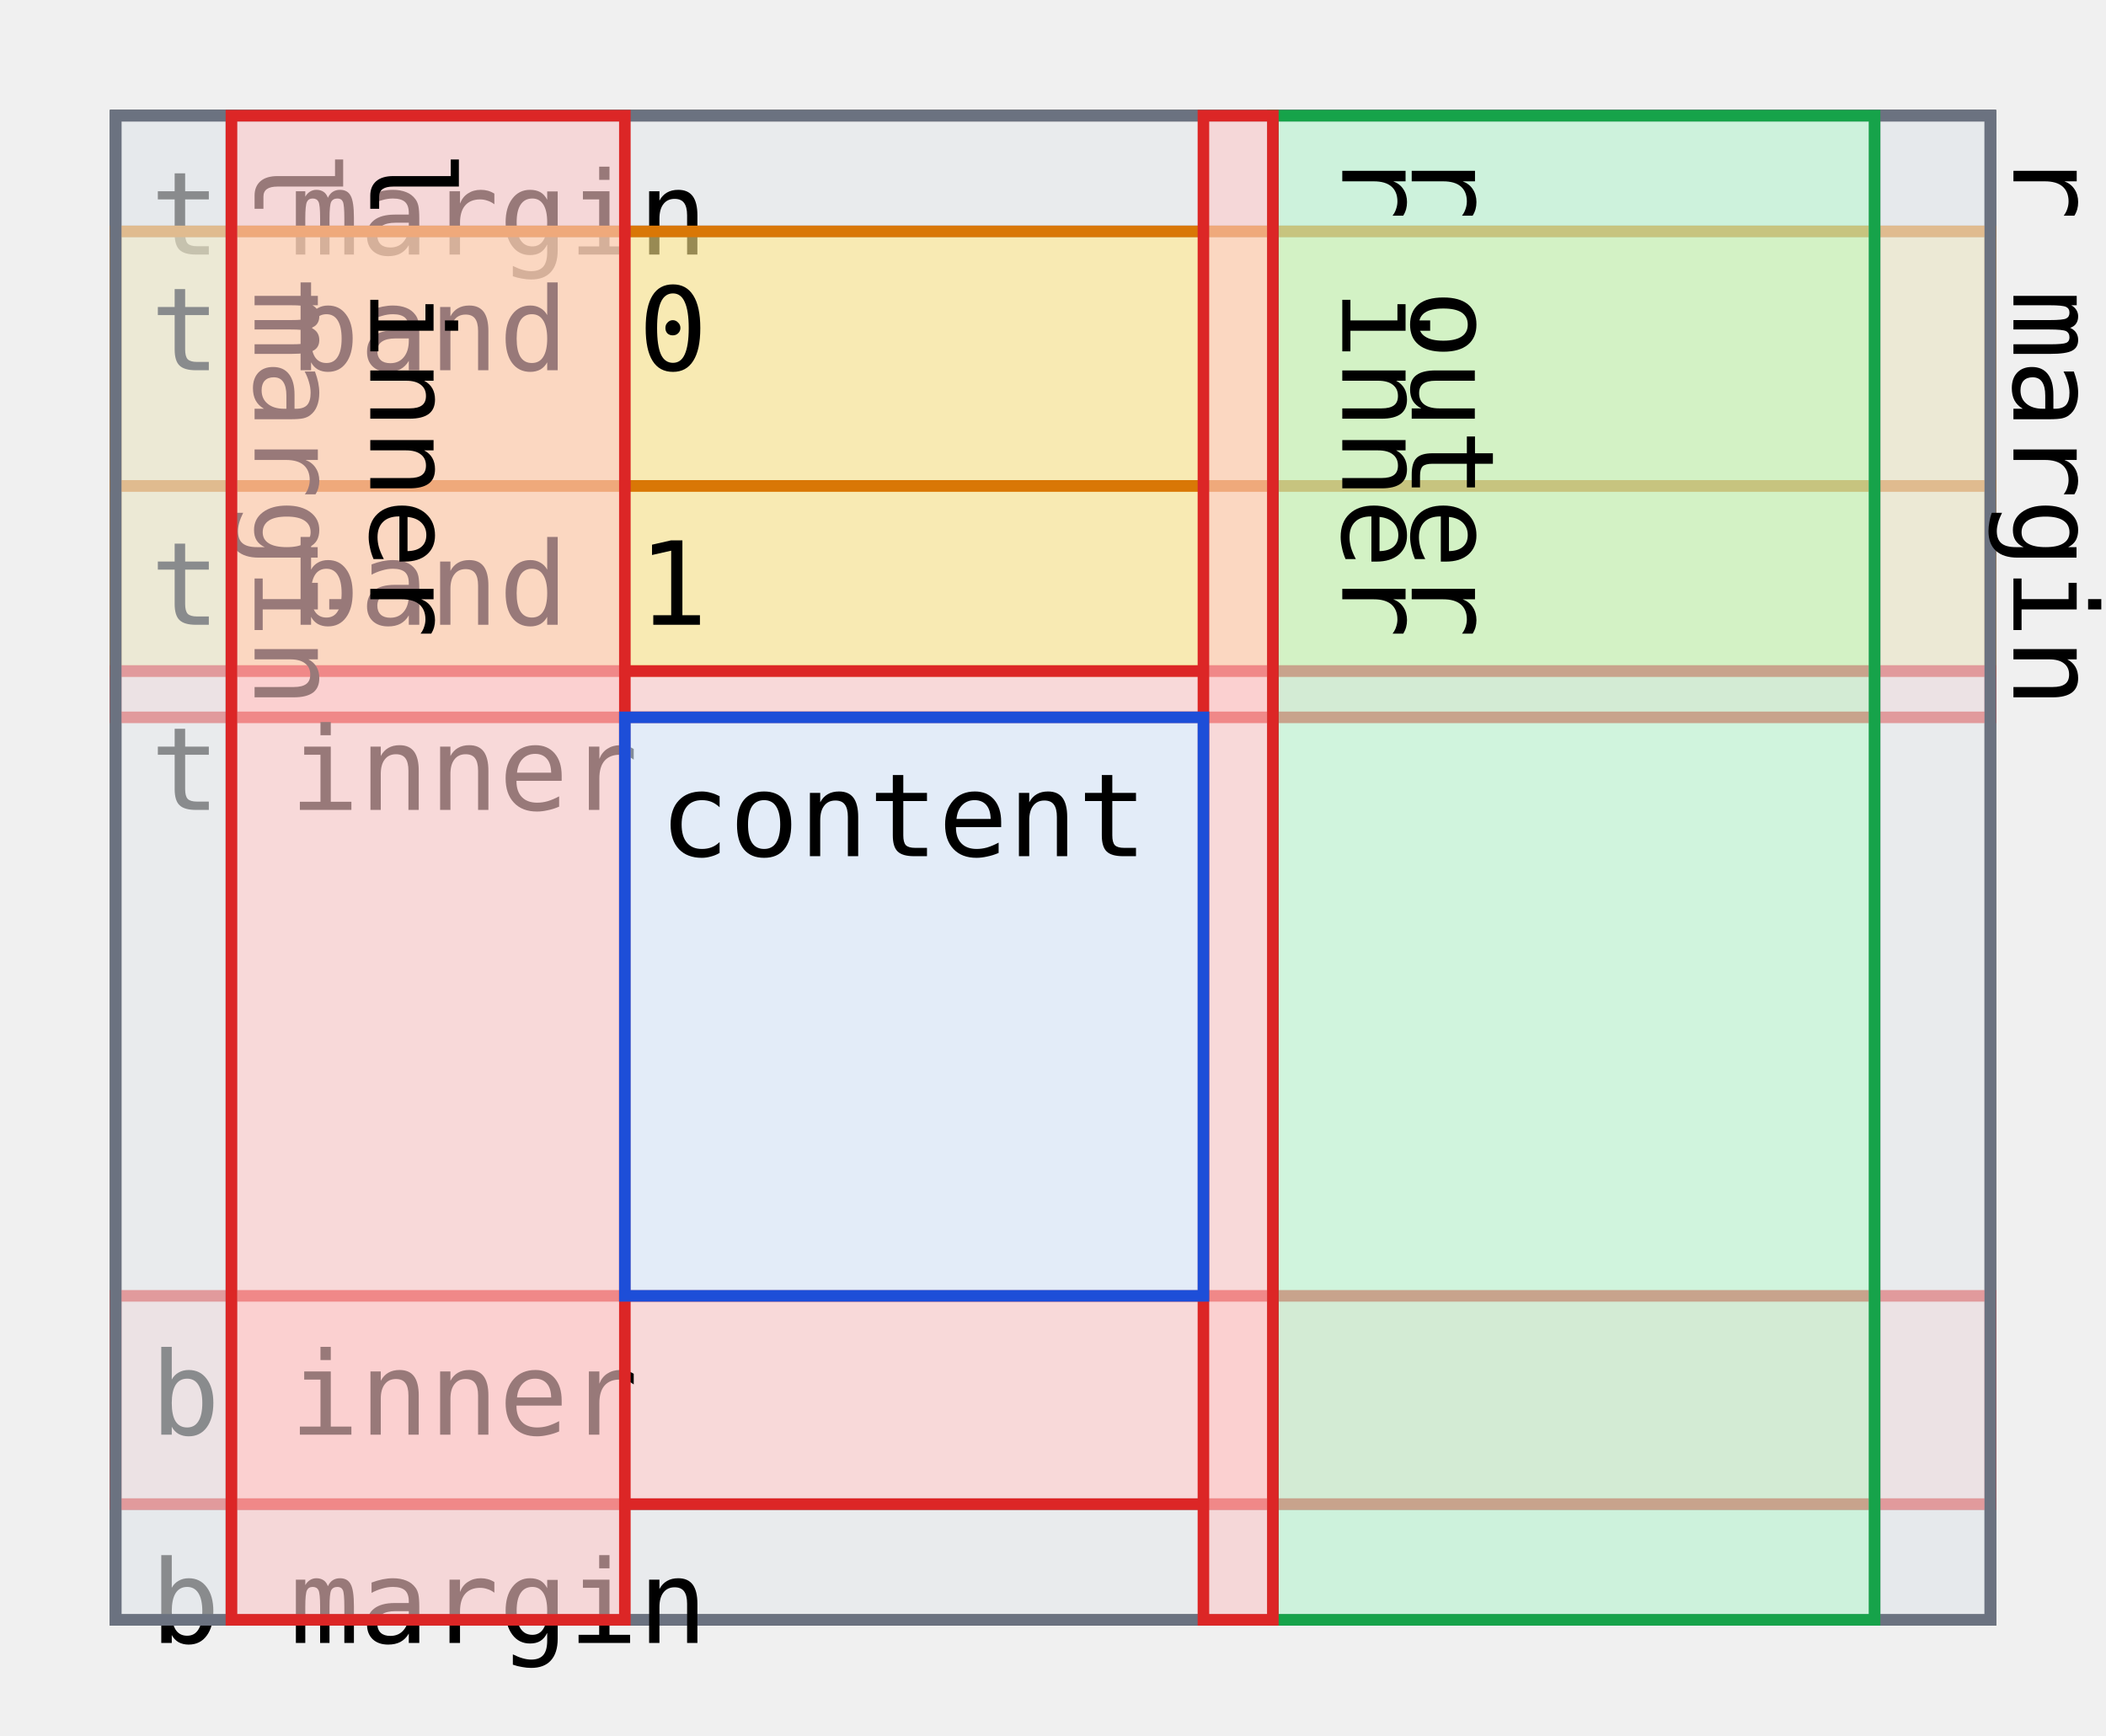
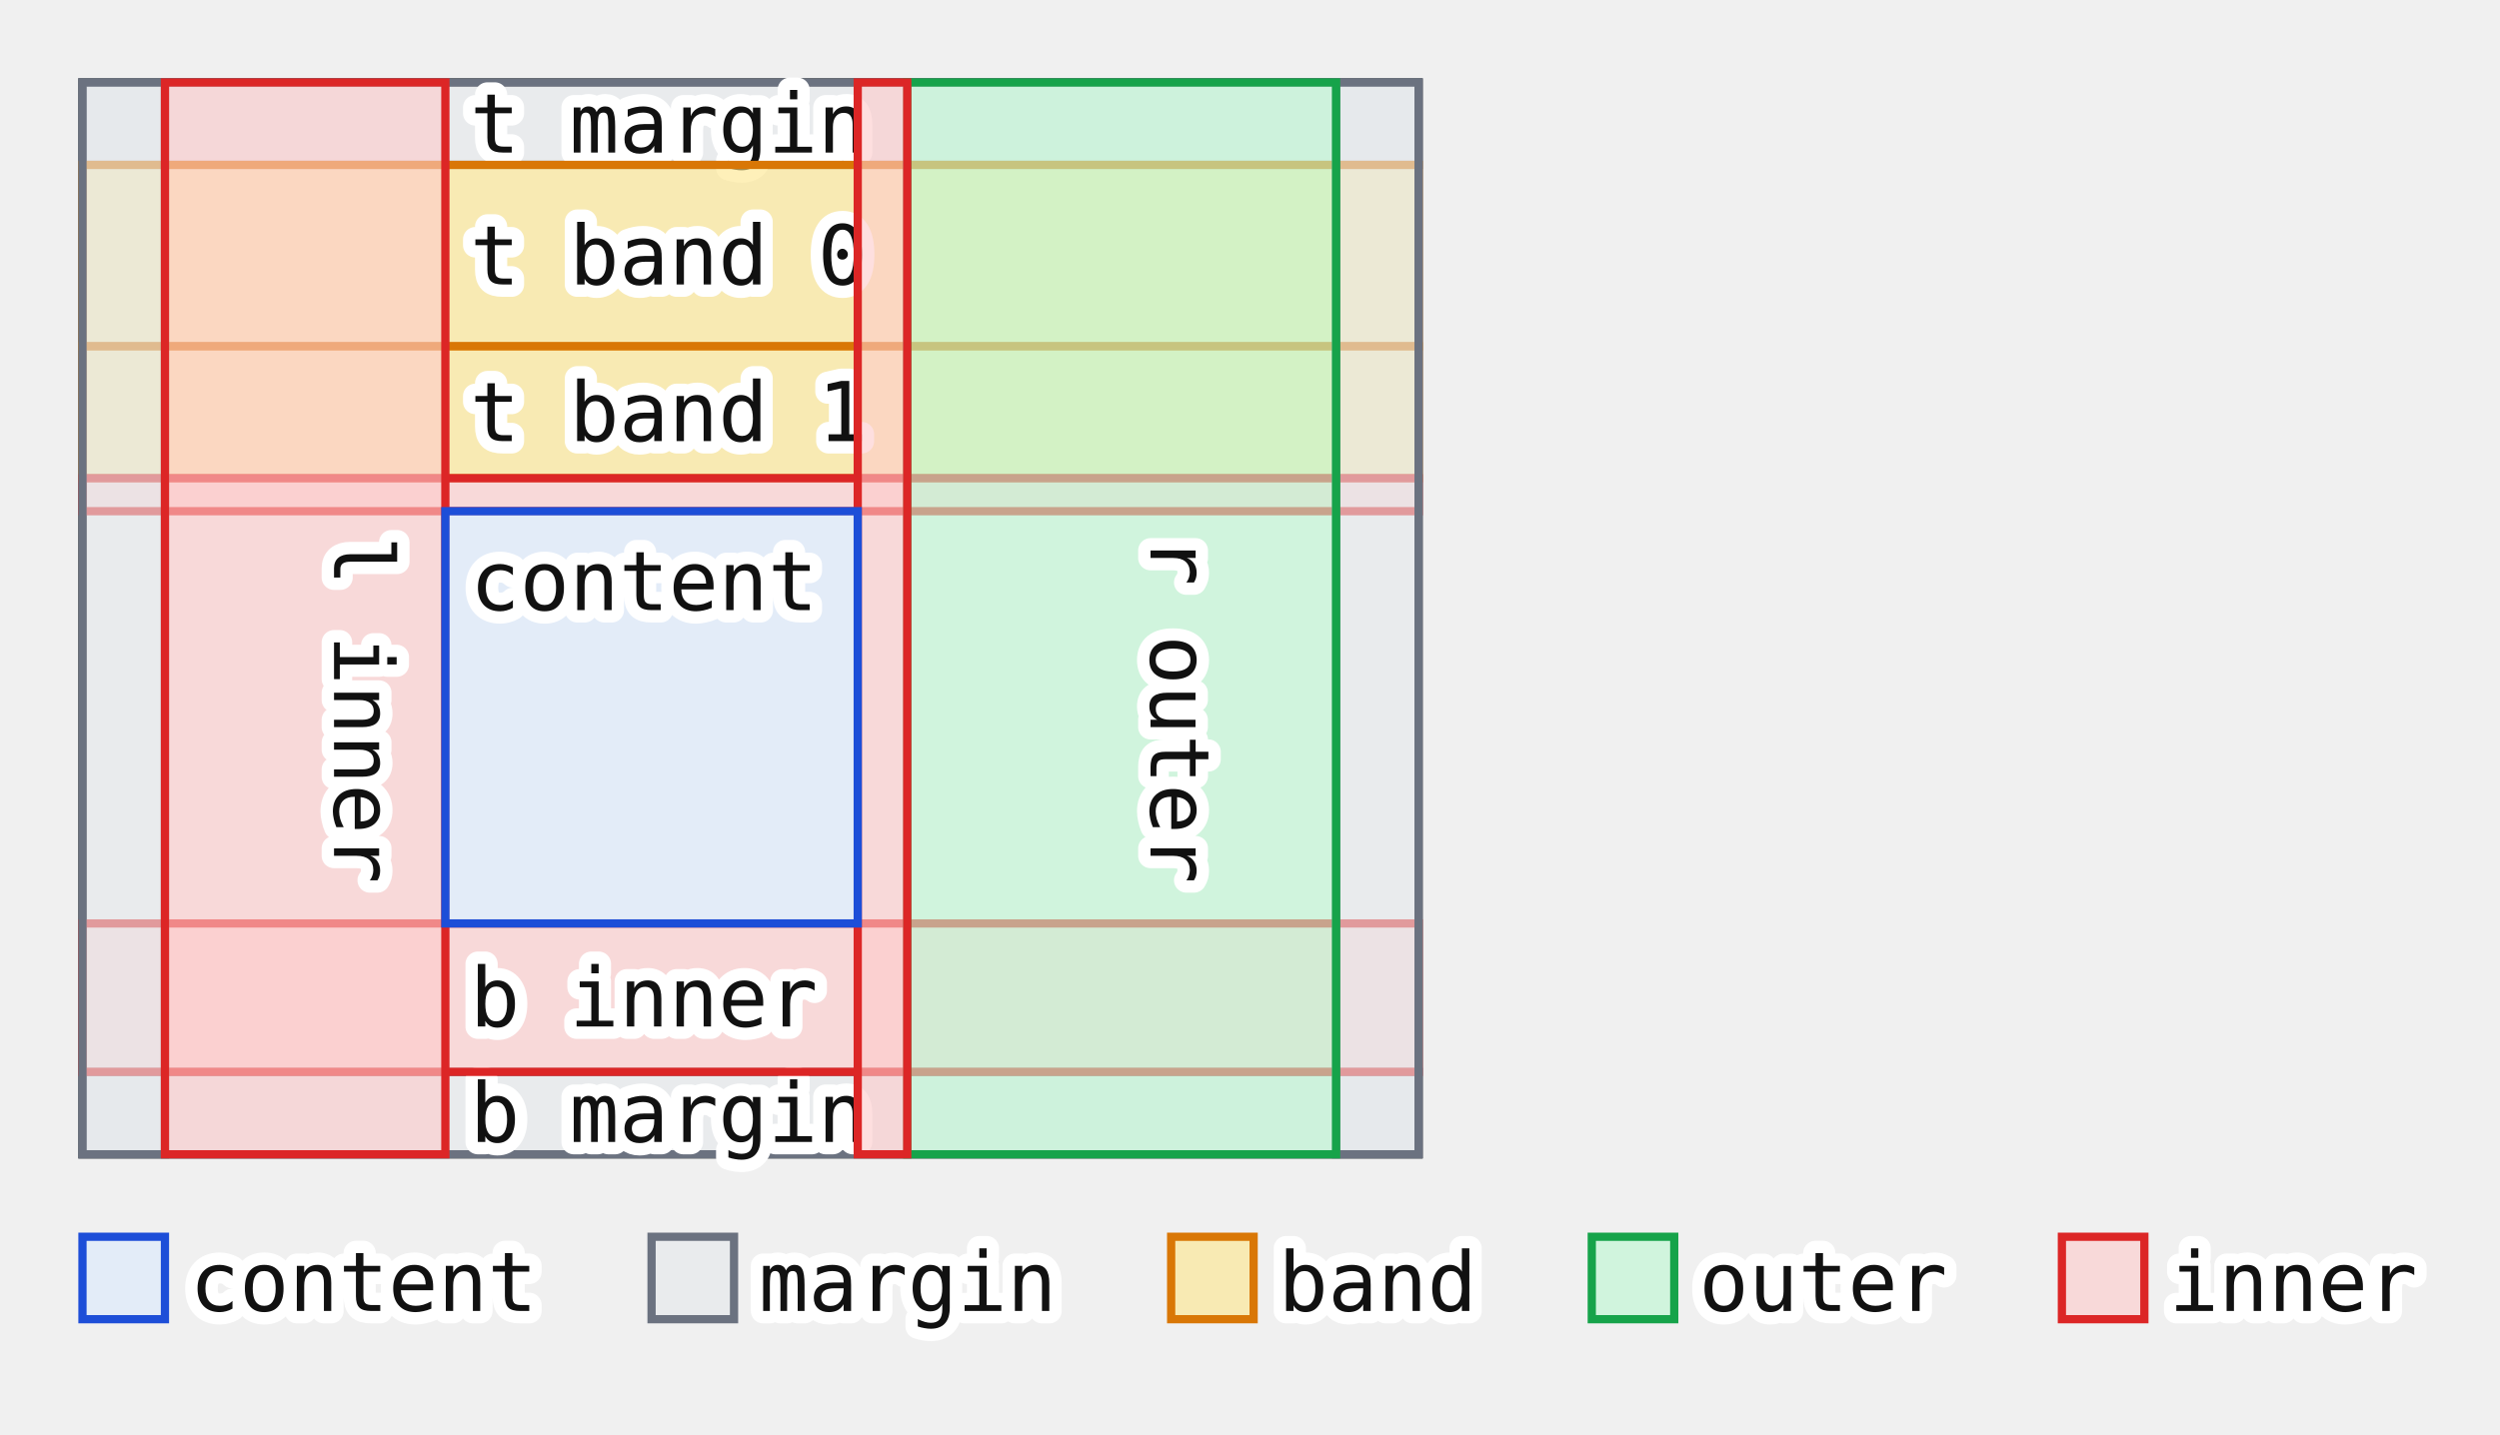
- <svg xmlns="http://www.w3.org/2000/svg" viewBox="-10 -10 182 150" font-family="monospace" font-size="10">
+ <svg xmlns="http://www.w3.org/2000/svg" viewBox="-10 -10 303 174" font-family="monospace" font-size="10">
  <rect x="0" y="0" width="162" height="130" fill="none" stroke="#111111" stroke-width="1" />
  <rect x="0" y="0" width="162" height="10" fill="#e5e7eb" fill-opacity="0.6" stroke="#6b7280" />
-   <text x="3" y="12">t margin</text>
+   <text x="47" y="8.5" fill="#111111" stroke="#ffffff" stroke-width="3" stroke-linejoin="round" paint-order="stroke">t margin</text>
  <rect x="0" y="10" width="162" height="22" fill="#fde68a" fill-opacity="0.6" stroke="#d97706" />
-   <text x="3" y="22">t band 0</text>
+   <text x="47" y="24.5" fill="#111111" stroke="#ffffff" stroke-width="3" stroke-linejoin="round" paint-order="stroke">t band 0</text>
  <rect x="0" y="32" width="162" height="16" fill="#fde68a" fill-opacity="0.6" stroke="#d97706" />
-   <text x="3" y="44">t band 1</text>
+   <text x="47" y="43.5" fill="#111111" stroke="#ffffff" stroke-width="3" stroke-linejoin="round" paint-order="stroke">t band 1</text>
  <rect x="0" y="48" width="162" height="4" fill="#fecaca" fill-opacity="0.6" stroke="#dc2626" />
-   <text x="3" y="60">t inner</text>
  <rect x="0" y="120" width="162" height="10" fill="#e5e7eb" fill-opacity="0.6" stroke="#6b7280" />
-   <text x="3" y="132">b margin</text>
+   <text x="47" y="128.5" fill="#111111" stroke="#ffffff" stroke-width="3" stroke-linejoin="round" paint-order="stroke">b margin</text>
  <rect x="0" y="102" width="162" height="18" fill="#fecaca" fill-opacity="0.6" stroke="#dc2626" />
-   <text x="3" y="114">b inner</text>
+   <text x="47" y="114.5" fill="#111111" stroke="#ffffff" stroke-width="3" stroke-linejoin="round" paint-order="stroke">b inner</text>
  <rect x="0" y="0" width="10" height="130" fill="#e5e7eb" fill-opacity="0.6" stroke="#6b7280" />
-   <text x="12" y="3" transform="rotate(90 12 3)">l margin</text>
  <rect x="10" y="0" width="34" height="130" fill="#fecaca" fill-opacity="0.6" stroke="#dc2626" />
-   <text x="22" y="3" transform="rotate(90 22 3)">l inner</text>
+   <text x="30.5" y="55" transform="rotate(90 30.5 55)" fill="#111111" stroke="#ffffff" stroke-width="3" stroke-linejoin="round" paint-order="stroke">l inner</text>
  <rect x="152" y="0" width="10" height="130" fill="#e5e7eb" fill-opacity="0.6" stroke="#6b7280" />
-   <text x="164" y="3" transform="rotate(90 164 3)">r margin</text>
  <rect x="100" y="0" width="52" height="130" fill="#bbf7d0" fill-opacity="0.6" stroke="#16a34a" />
-   <text x="112" y="3" transform="rotate(90 112 3)">r outer</text>
+   <text x="129.5" y="55" transform="rotate(90 129.5 55)" fill="#111111" stroke="#ffffff" stroke-width="3" stroke-linejoin="round" paint-order="stroke">r outer</text>
  <rect x="94" y="0" width="6" height="130" fill="#fecaca" fill-opacity="0.6" stroke="#dc2626" />
-   <text x="106" y="3" transform="rotate(90 106 3)">r inner</text>
  <rect x="44" y="52" width="50" height="50" fill="#dbeafe" fill-opacity="0.6" stroke="#1d4ed8" />
-   <text x="47" y="64">content</text>
+   <text x="47" y="64" fill="#111111" stroke="#ffffff" stroke-width="3" stroke-linejoin="round" paint-order="stroke">content</text>
+   <rect x="0" y="140" width="10" height="10" fill="#dbeafe" fill-opacity="0.6" stroke="#1d4ed8" />
+   <text x="13" y="149" fill="#111111" stroke="#ffffff" stroke-width="3" stroke-linejoin="round" paint-order="stroke">content</text>
+   <rect x="69" y="140" width="10" height="10" fill="#e5e7eb" fill-opacity="0.6" stroke="#6b7280" />
+   <text x="82" y="149" fill="#111111" stroke="#ffffff" stroke-width="3" stroke-linejoin="round" paint-order="stroke">margin</text>
+   <rect x="132" y="140" width="10" height="10" fill="#fde68a" fill-opacity="0.6" stroke="#d97706" />
+   <text x="145" y="149" fill="#111111" stroke="#ffffff" stroke-width="3" stroke-linejoin="round" paint-order="stroke">band</text>
+   <rect x="183" y="140" width="10" height="10" fill="#bbf7d0" fill-opacity="0.6" stroke="#16a34a" />
+   <text x="196" y="149" fill="#111111" stroke="#ffffff" stroke-width="3" stroke-linejoin="round" paint-order="stroke">outer</text>
+   <rect x="240" y="140" width="10" height="10" fill="#fecaca" fill-opacity="0.6" stroke="#dc2626" />
+   <text x="253" y="149" fill="#111111" stroke="#ffffff" stroke-width="3" stroke-linejoin="round" paint-order="stroke">inner</text>
</svg>
